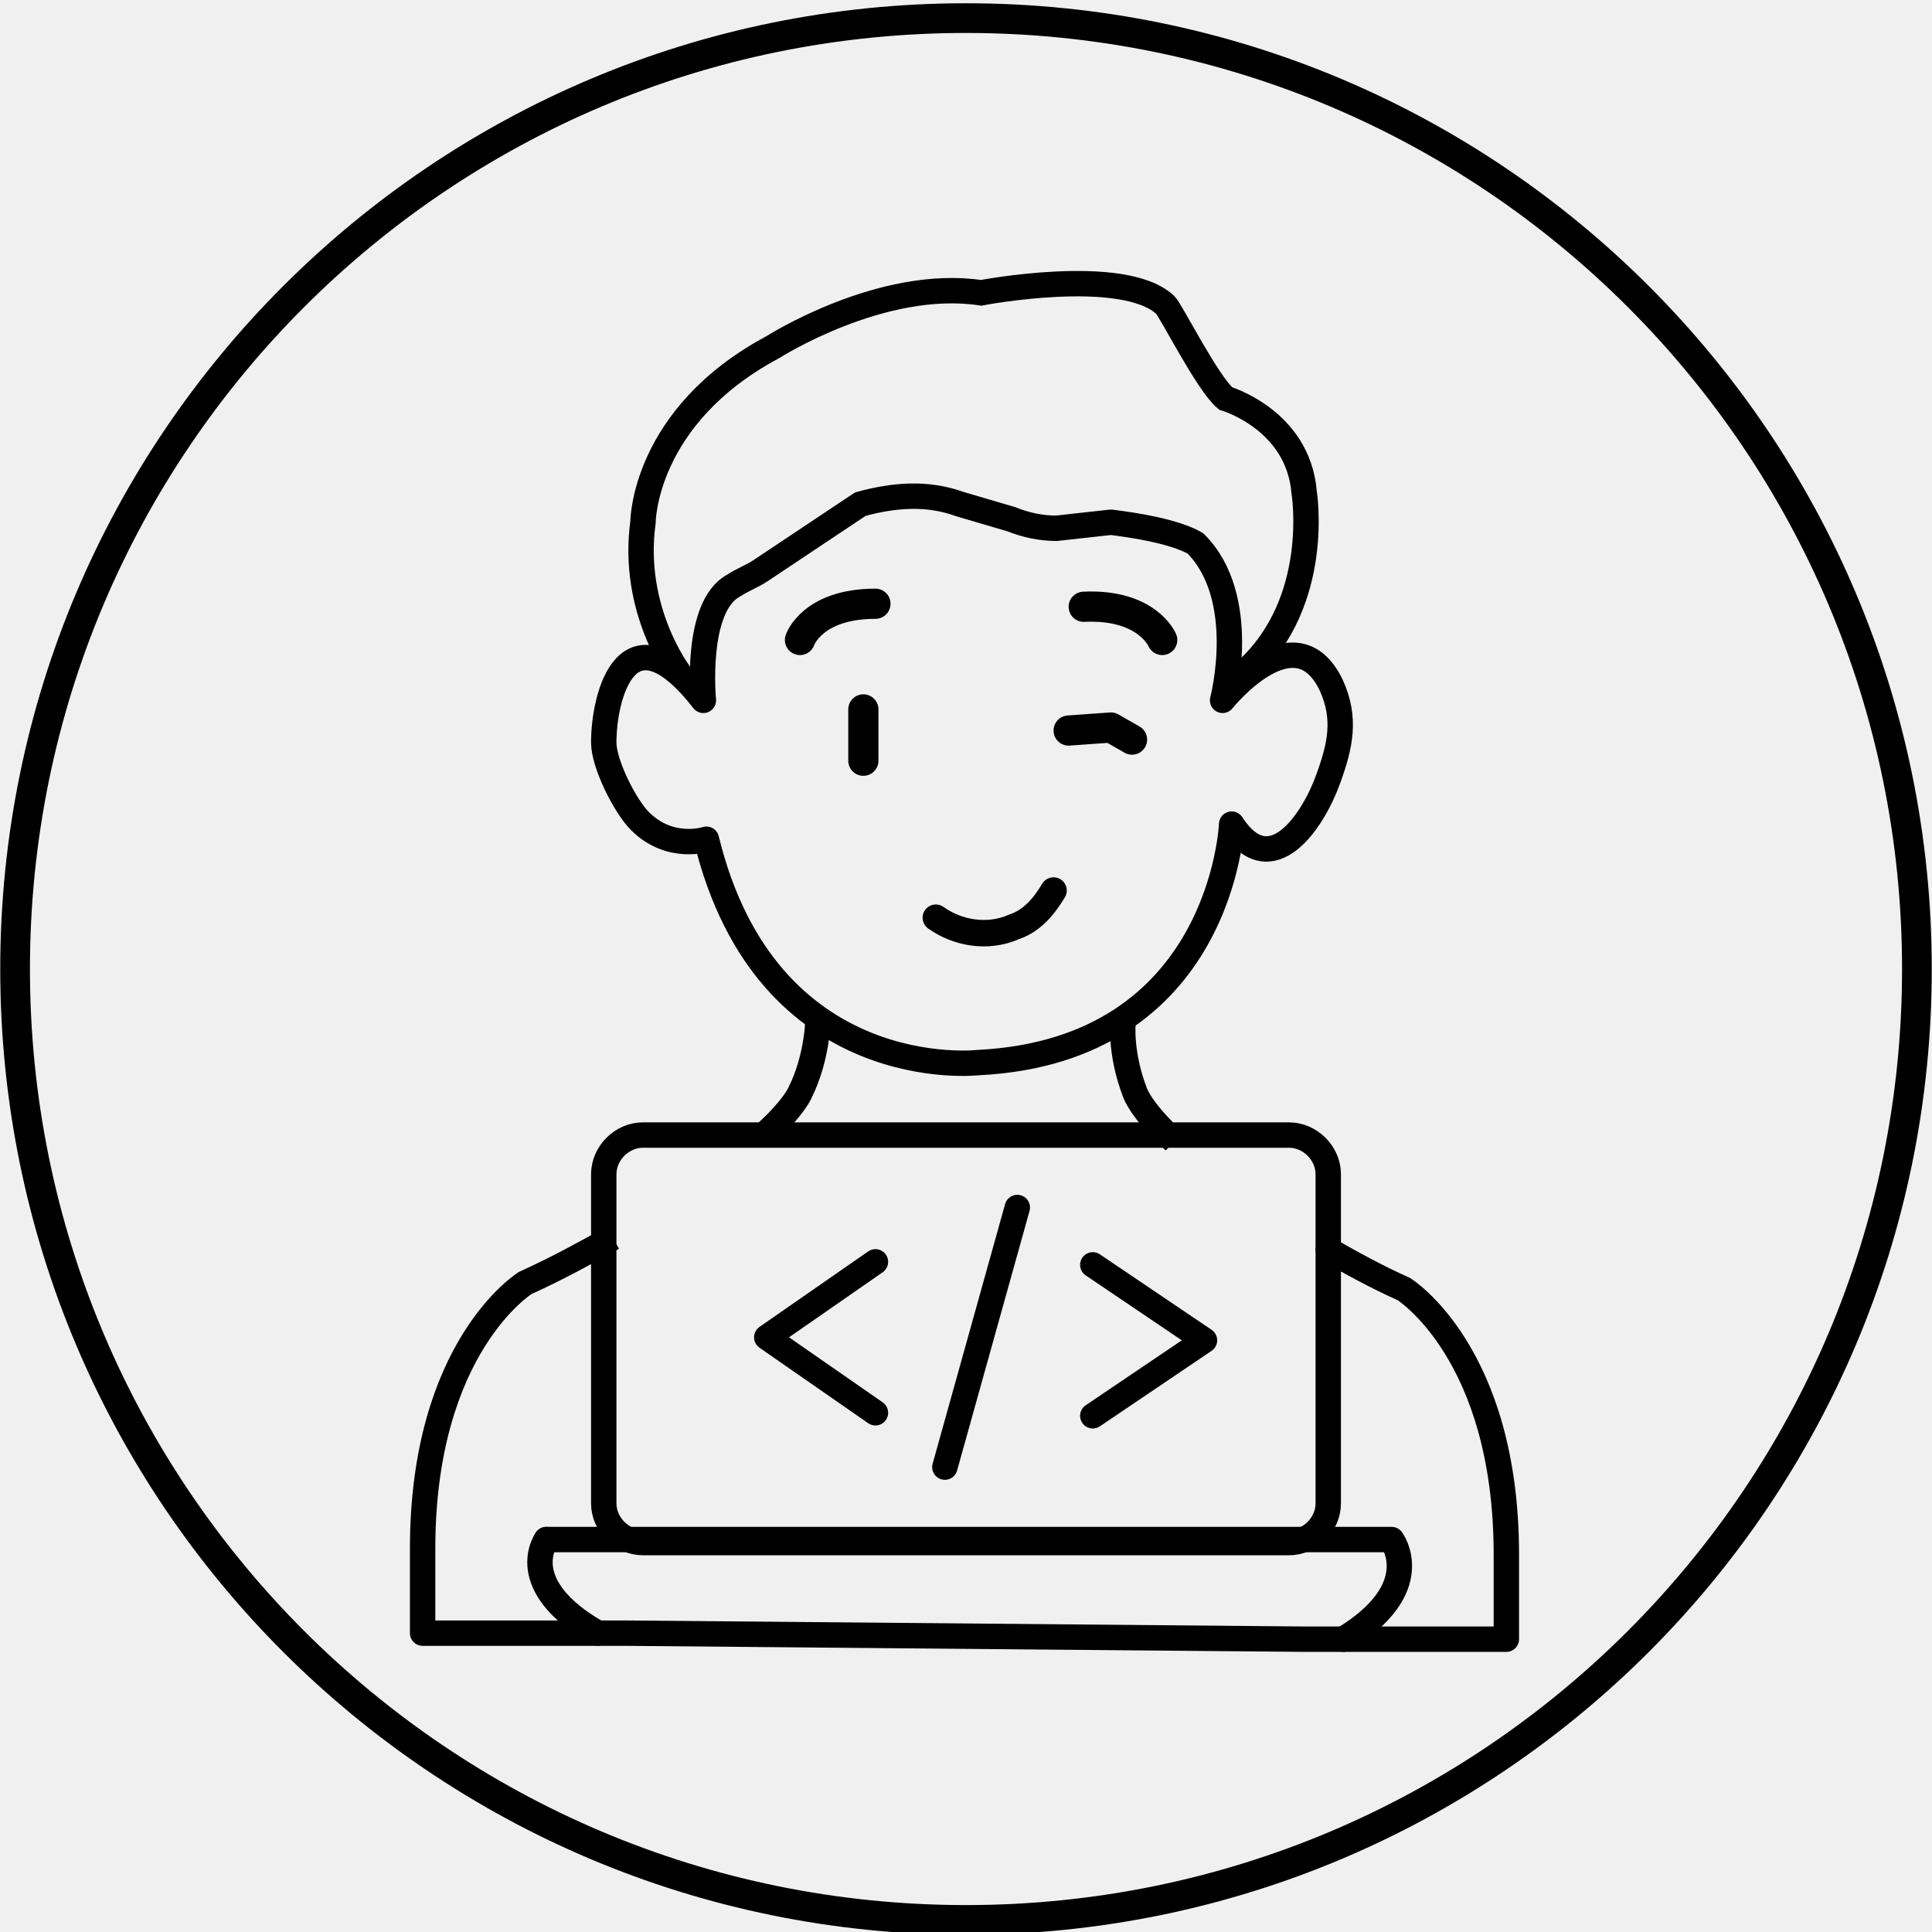
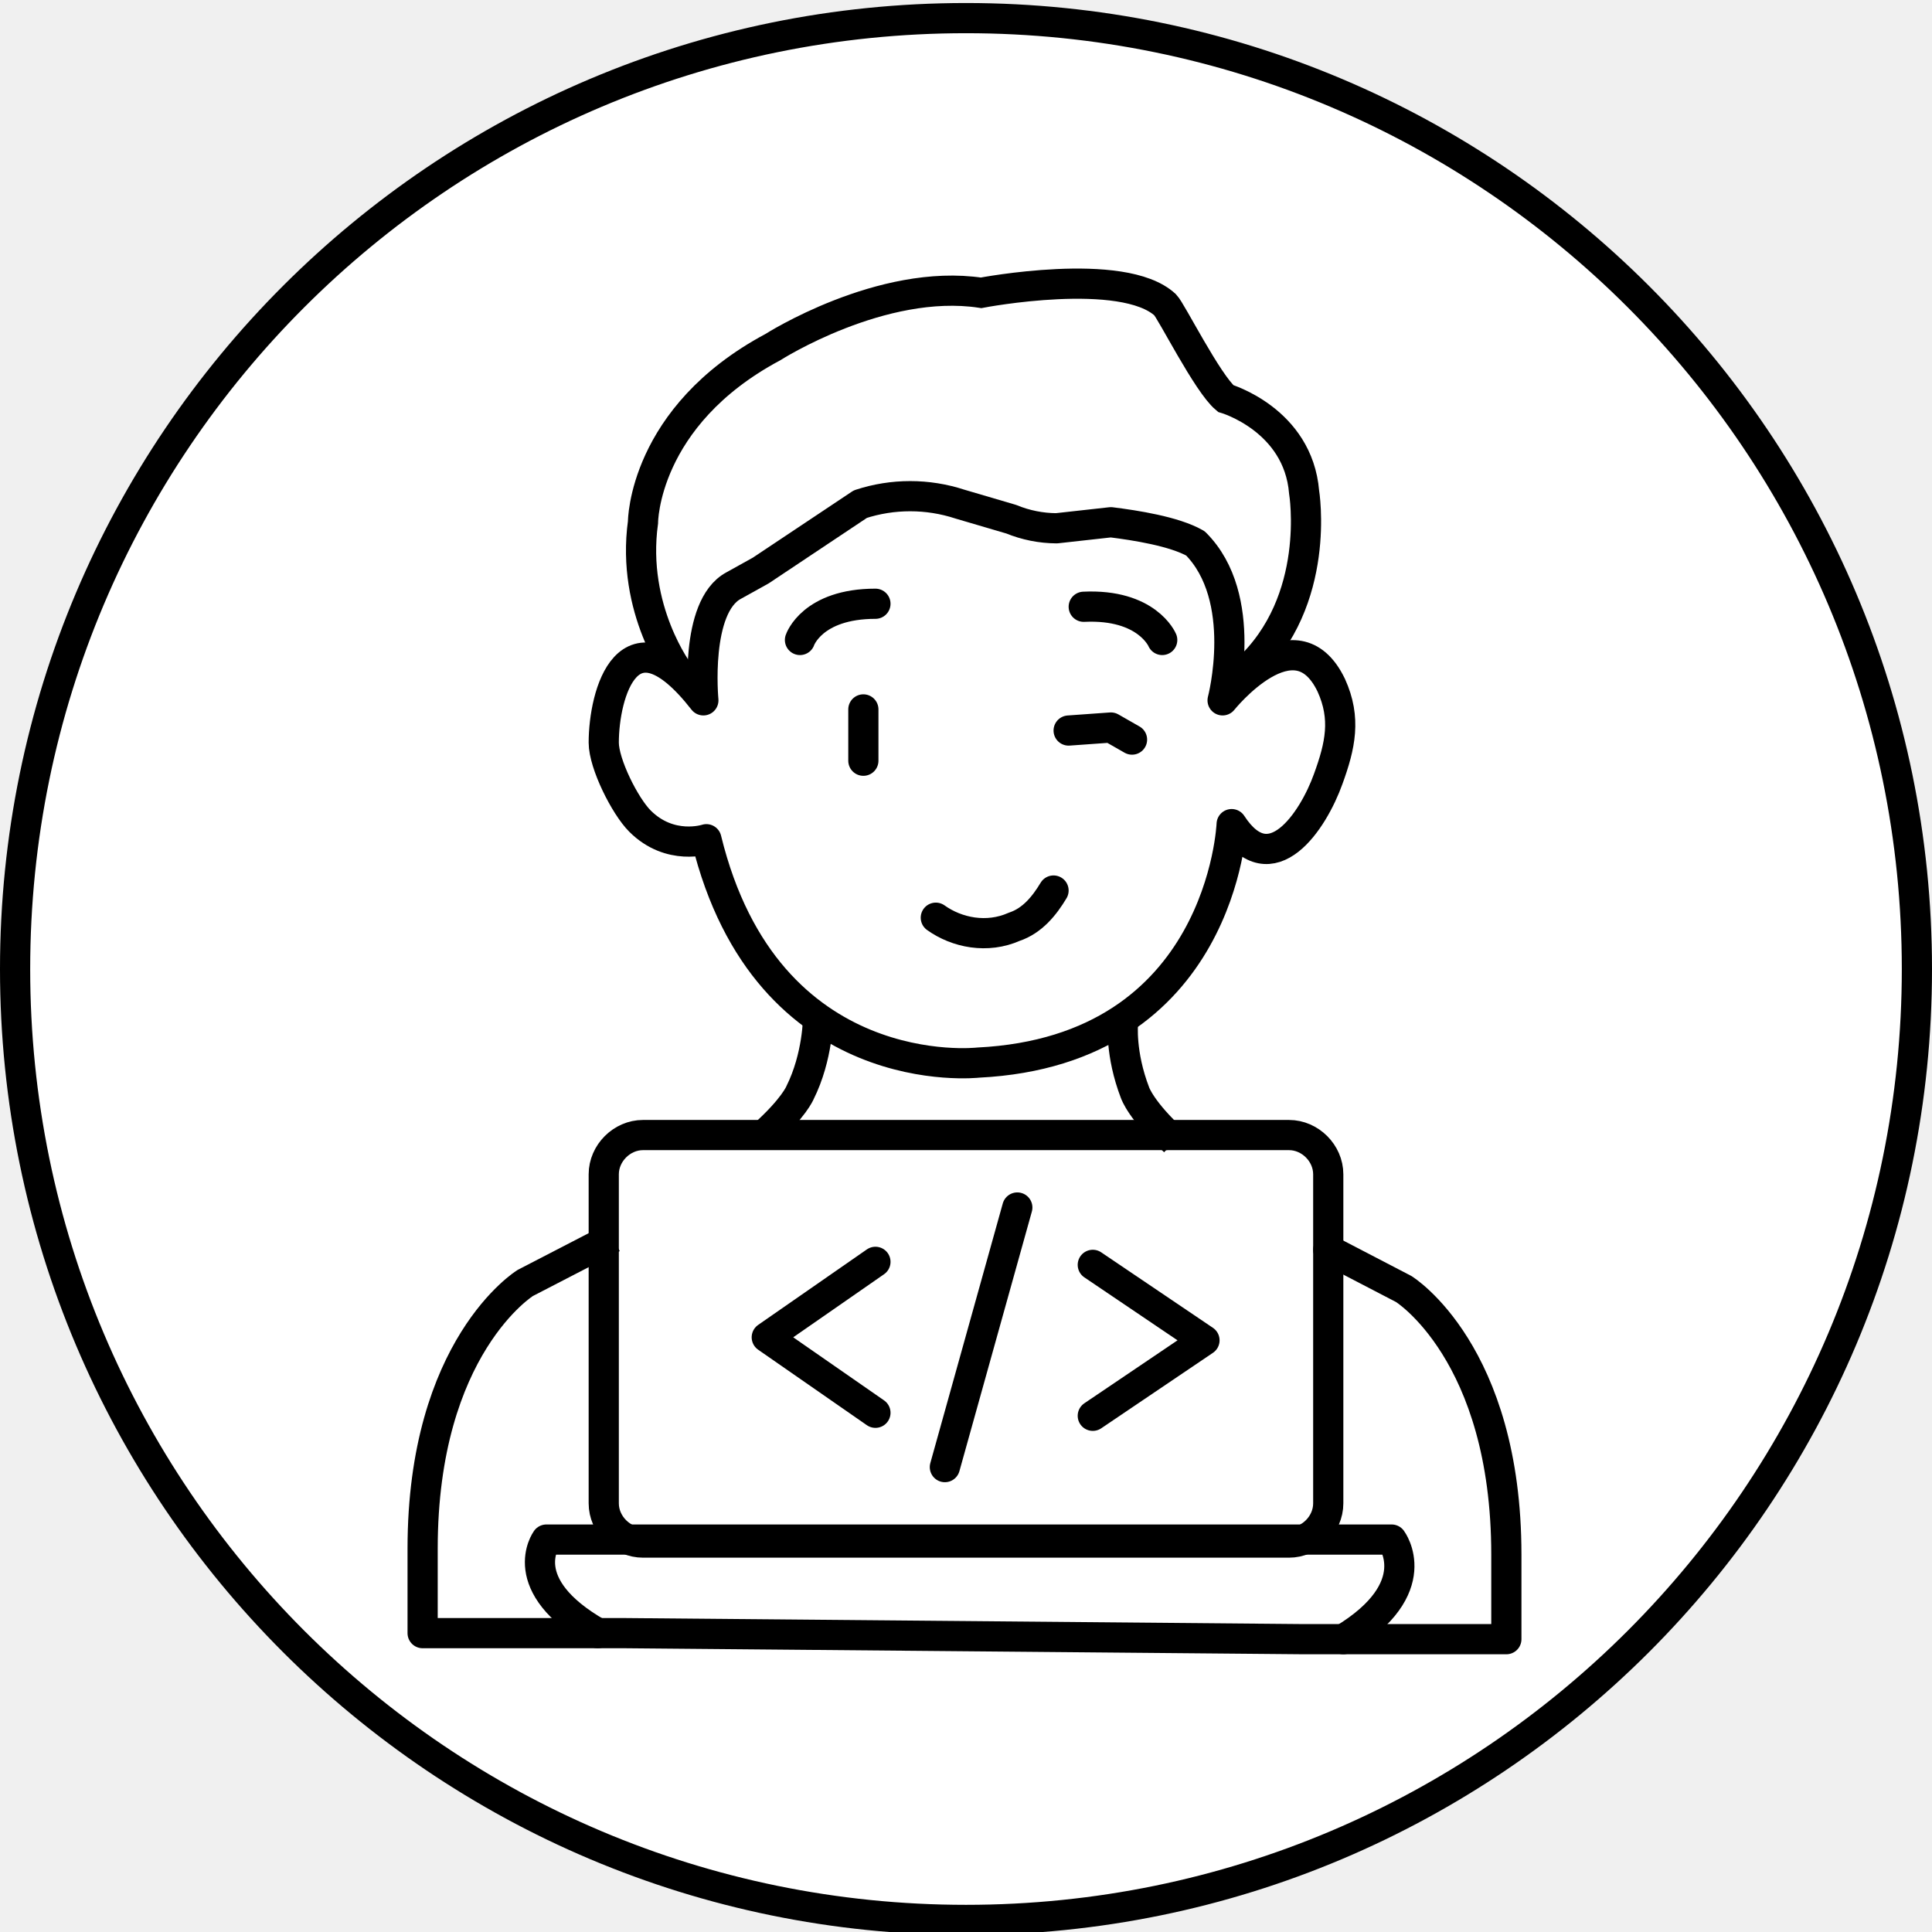
- <svg xmlns="http://www.w3.org/2000/svg" version="1.1" id="Слой_1" x="0px" y="0px" viewBox="0 0 64 64" style="enable-background:new 0 0 64 64;" xml:space="preserve">
-   <style type="text/css">
- 	.st0{fill:none;stroke:#000000;stroke-width:0.984;stroke-miterlimit:10;}
- 	.st1{fill:none;stroke:#000000;stroke-width:0.841;stroke-linecap:round;stroke-linejoin:round;stroke-miterlimit:10;}
- 	.st2{fill:none;stroke:#000000;stroke-width:0.841;stroke-miterlimit:10;}
- 	.st3{fill:none;stroke:#000000;stroke-width:0.841;stroke-linecap:round;stroke-miterlimit:10;}
- 	.st4{fill:none;stroke:#000000;stroke-width:0.841;stroke-linejoin:round;stroke-miterlimit:10;}
- 	.st5{fill:none;stroke:#000000;stroke-width:0.876;stroke-linecap:round;stroke-linejoin:round;stroke-miterlimit:10;}
- 	.st6{stroke:#000000;stroke-linecap:round;stroke-miterlimit:10;}
- 	.st7{stroke:#000000;stroke-linecap:round;stroke-linejoin:round;stroke-miterlimit:10;}
- </style>
-   <circle class="st0" cx="32" cy="32.1" r="31.5" />
-   <g>
-     <path class="st1" d="M23.9,16.4" />
-     <path class="st1" d="M39.6,18L39.6,18c-0.7-0.4-2-0.6-2.8-0.7L35,17.5c-0.5,0-1-0.1-1.5-0.3l-1.7-0.5c-1.1-0.4-2.2-0.3-3.3,0   l-3.3,2.2c-0.3,0.2-0.6,0.3-0.9,0.5c-1.3,0.7-1,3.8-1,3.8c-2.5-3.2-3.3-0.2-3.3,1.4c0,0.7,0.7,2.1,1.2,2.6c1,1,2.2,0.6,2.2,0.6   c2,8.2,9,7.4,9,7.4c8.1-0.4,8.4-7.9,8.4-7.9c1.3,2,2.7-0.1,3.2-1.5c0.4-1.1,0.6-2,0.1-3.1c-1.2-2.5-3.6,0.5-3.6,0.5   S41.4,19.8,39.6,18z" />
-     <path class="st2" d="M26.9,35.9" />
-     <path class="st3" d="M26.5,36.1" />
-     <path class="st3" d="M26.9,33.5" />
-     <path class="st3" d="M19.2,54.5" />
-     <path class="st3" d="M19.2,52.4" />
-     <path class="st3" d="M37.6,36.2" />
-     <path class="st3" d="M37.2,33.9" />
-     <path class="st1" d="M37.1,36.7" />
-     <path class="st3" d="M44.1,54.5" />
-     <path class="st3" d="M44,52.4" />
-     <path class="st2" d="M25.6,22.6" />
-     <path class="st2" d="M23.1,21.5" />
-     <path class="st2" d="M40.8,21.5" />
-     <path class="st2" d="M38.6,22.6" />
-     <path class="st4" d="M25.3,37.6c1-0.9,1.2-1.4,1.2-1.4c0.6-1.2,0.6-2.5,0.6-2.5" />
-     <path class="st4" d="M44,41.4c0.7,0.4,1.6,0.9,2.5,1.3c0,0,3.4,2.1,3.4,8.8l0,2.8l-6.7,0l-22.5-0.2l-6.7,0l0-2.8   c0-6.7,3.4-8.8,3.4-8.8c1.1-0.5,2-1,2.9-1.5" />
-     <path class="st4" d="M37.2,33.9c0,0-0.1,1,0.4,2.3c0,0,0.2,0.6,1.3,1.6" />
-     <path class="st1" d="M44,41.4v8.4c0,0.7-0.6,1.3-1.3,1.3H21.3c-0.7,0-1.3-0.6-1.3-1.3V38.9c0-0.7,0.6-1.3,1.3-1.3h17.3" />
-     <path class="st1" d="M38.6,37.6h4.1c0.7,0,1.3,0.6,1.3,1.3v2.5" />
-     <path class="st1" d="M44.5,54.3c2.8-1.7,1.6-3.3,1.6-3.3h-28" />
-     <path class="st1" d="M19.8,54.1C17,52.5,18.1,51,18.1,51" />
-     <path class="st2" d="M22.5,22.3c0,0-1.6-2.1-1.2-5c0,0,0-3.5,4.3-5.8c0,0,3.6-2.3,6.9-1.8c0,0,4.7-0.9,6.1,0.4   c0.2,0.2,1.4,2.6,2,3.1c0,0,2.4,0.7,2.6,3.1c0,0,0.6,3.6-1.9,5.9" />
-     <line class="st3" x1="33.7" y1="40" x2="31.3" y2="48.6" />
-     <polyline class="st1" points="29,41.8 25.4,44.3 29,46.8  " />
-     <polyline class="st1" points="36.2,41.9 39.9,44.4 36.2,46.9  " />
-   </g>
-   <path class="st5" d="M34.9,29.5c-0.3,0.5-0.7,1-1.3,1.2c-0.9,0.4-1.9,0.2-2.6-0.3" />
-   <line class="st6" x1="28.6" y1="23.5" x2="28.6" y2="25.2" />
-   <path class="st6" d="M26.5,21.2c0,0,0.4-1.2,2.5-1.2" />
-   <path class="st6" d="M38.5,21.2c0,0-0.5-1.2-2.6-1.1" />
-   <polyline class="st7" points="35.4,24.2 36.8,24.1 37.5,24.5 " />
+ <svg xmlns="http://www.w3.org/2000/svg" xml:space="preserve" id="Слой_1" x="0" y="0" style="enable-background:new 0 0 64 64" version="1.1" viewBox="0 0 64 64">
+   <style>.st1{stroke-linecap:round;stroke-linejoin:round}.st1,.st2{fill:none;stroke:#000;stroke-miterlimit:10}.st3{fill:none;stroke-linecap:round}.st3,.st4,.st5{stroke:#000;stroke-miterlimit:10}.st4{fill:none;stroke-linejoin:round}.st5{stroke-linecap:round}</style>
+   <circle cx="32" cy="32.1" r="31.5" style="fill:#fff;stroke:#000;stroke-miterlimit:10" />
+   <path d="M39.6 18h0c-.7-.4-2-.6-2.8-.7l-1.8.2a4 4 0 0 1-1.5-.3l-1.7-.5a5.3 5.3 0 0 0-3.3 0l-3.3 2.2-.9.5c-1.3.7-1 3.8-1 3.8C20.8 20 20 23 20 24.6c0 .7.7 2.1 1.2 2.6 1 1 2.2.6 2.2.6 2 8.2 9 7.4 9 7.4 8.1-.4 8.4-7.9 8.4-7.9 1.3 2 2.7-.1 3.2-1.5.4-1.1.6-2 .1-3.1-1.2-2.5-3.6.5-3.6.5s.9-3.4-.9-5.2z" class="st1" />
+   <path d="M25.3 37.6c1-.9 1.2-1.4 1.2-1.4.6-1.2.6-2.5.6-2.5M44 41.4l2.5 1.3s3.4 2.1 3.4 8.8v2.8h-6.7l-22.5-.2H14v-2.8c0-6.7 3.4-8.8 3.4-8.8l2.9-1.5M37.2 33.9s-.1 1 .4 2.3c0 0 .2.6 1.3 1.6" class="st4" />
+   <path d="M44 41.4v8.4c0 .7-.6 1.3-1.3 1.3H21.3c-.7 0-1.3-.6-1.3-1.3V38.9c0-.7.6-1.3 1.3-1.3h17.3" class="st1" />
+   <path d="M38.6 37.6h4.1c.7 0 1.3.6 1.3 1.3v2.5M44.5 54.3c2.8-1.7 1.6-3.3 1.6-3.3h-28M19.8 54.1C17 52.5 18.1 51 18.1 51" class="st1" />
+   <path d="M22.5 22.3s-1.6-2.1-1.2-5c0 0 0-3.5 4.3-5.8 0 0 3.6-2.3 6.9-1.8 0 0 4.7-.9 6.1.4.2.2 1.4 2.6 2 3.1 0 0 2.4.7 2.6 3.1 0 0 .6 3.6-1.9 5.9" class="st2" />
+   <path d="m33.7 40-2.4 8.6" class="st3" />
+   <path d="m29 41.8-3.6 2.5 3.6 2.5M36.2 41.9l3.7 2.5-3.7 2.5M34.9 29.5c-.3.5-.7 1-1.3 1.2-.9.4-1.9.2-2.6-.3" class="st1" />
+   <path d="M28.6 23.5v1.7M26.5 21.2S26.9 20 29 20M38.5 21.2s-.5-1.2-2.6-1.1" class="st5" />
+   <path d="m35.4 24.2 1.4-.1.7.4" style="stroke:#000;stroke-linecap:round;stroke-linejoin:round;stroke-miterlimit:10" />
</svg>
